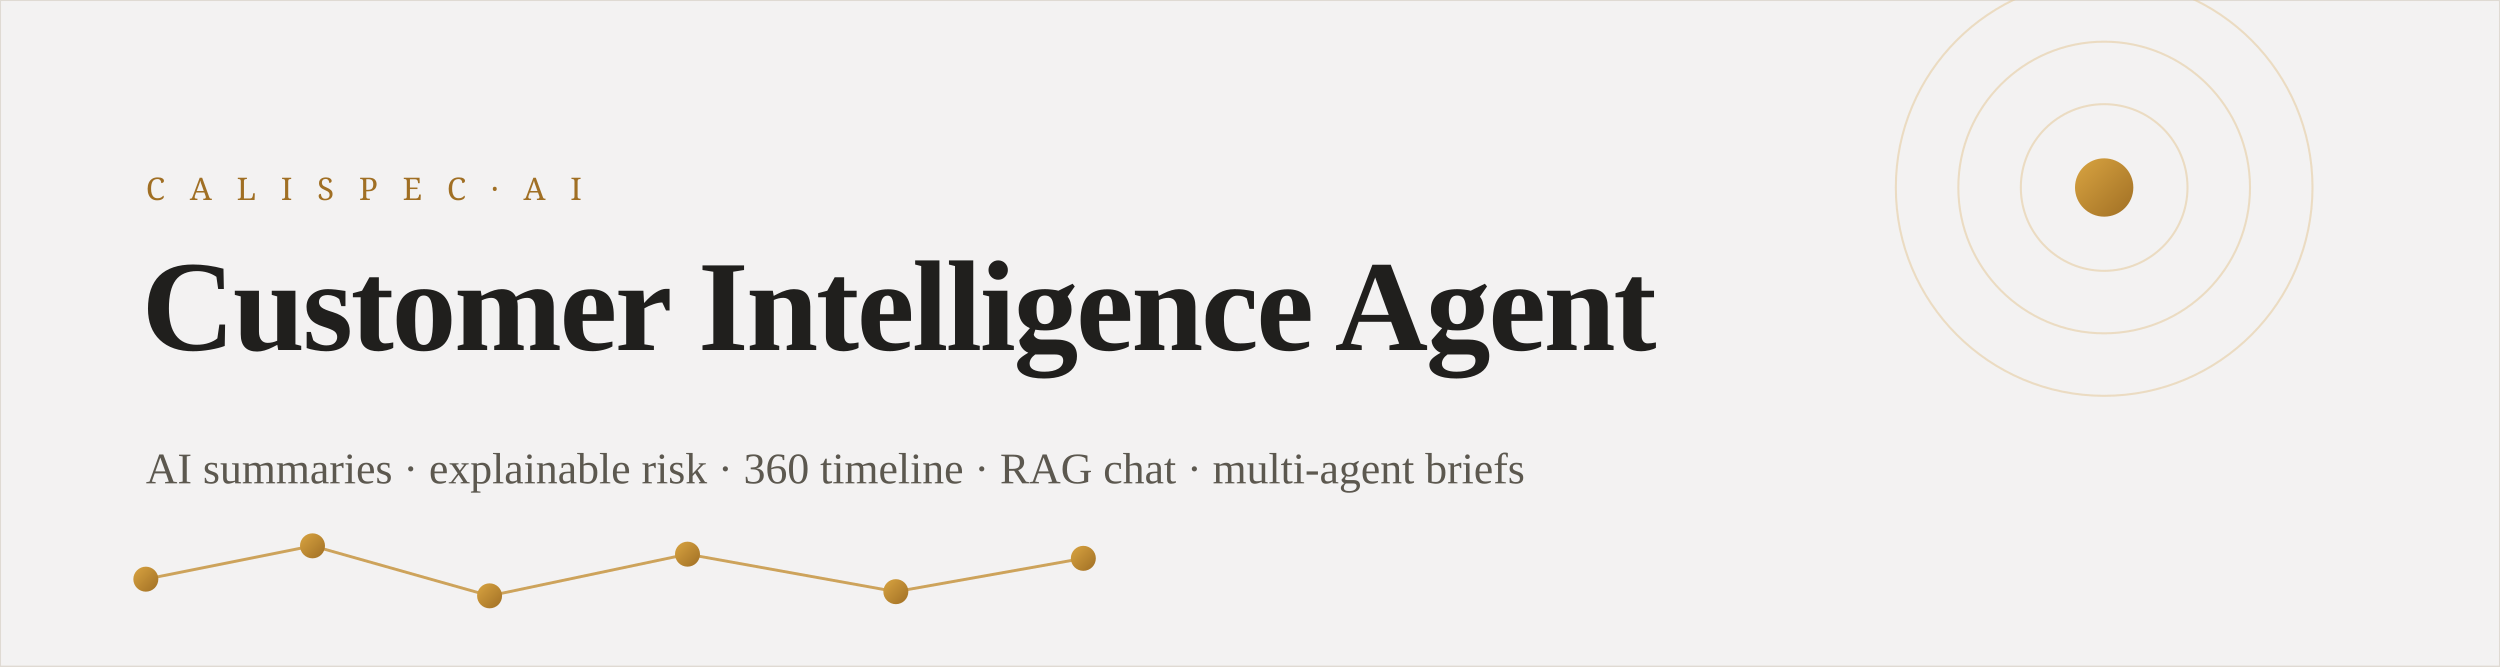
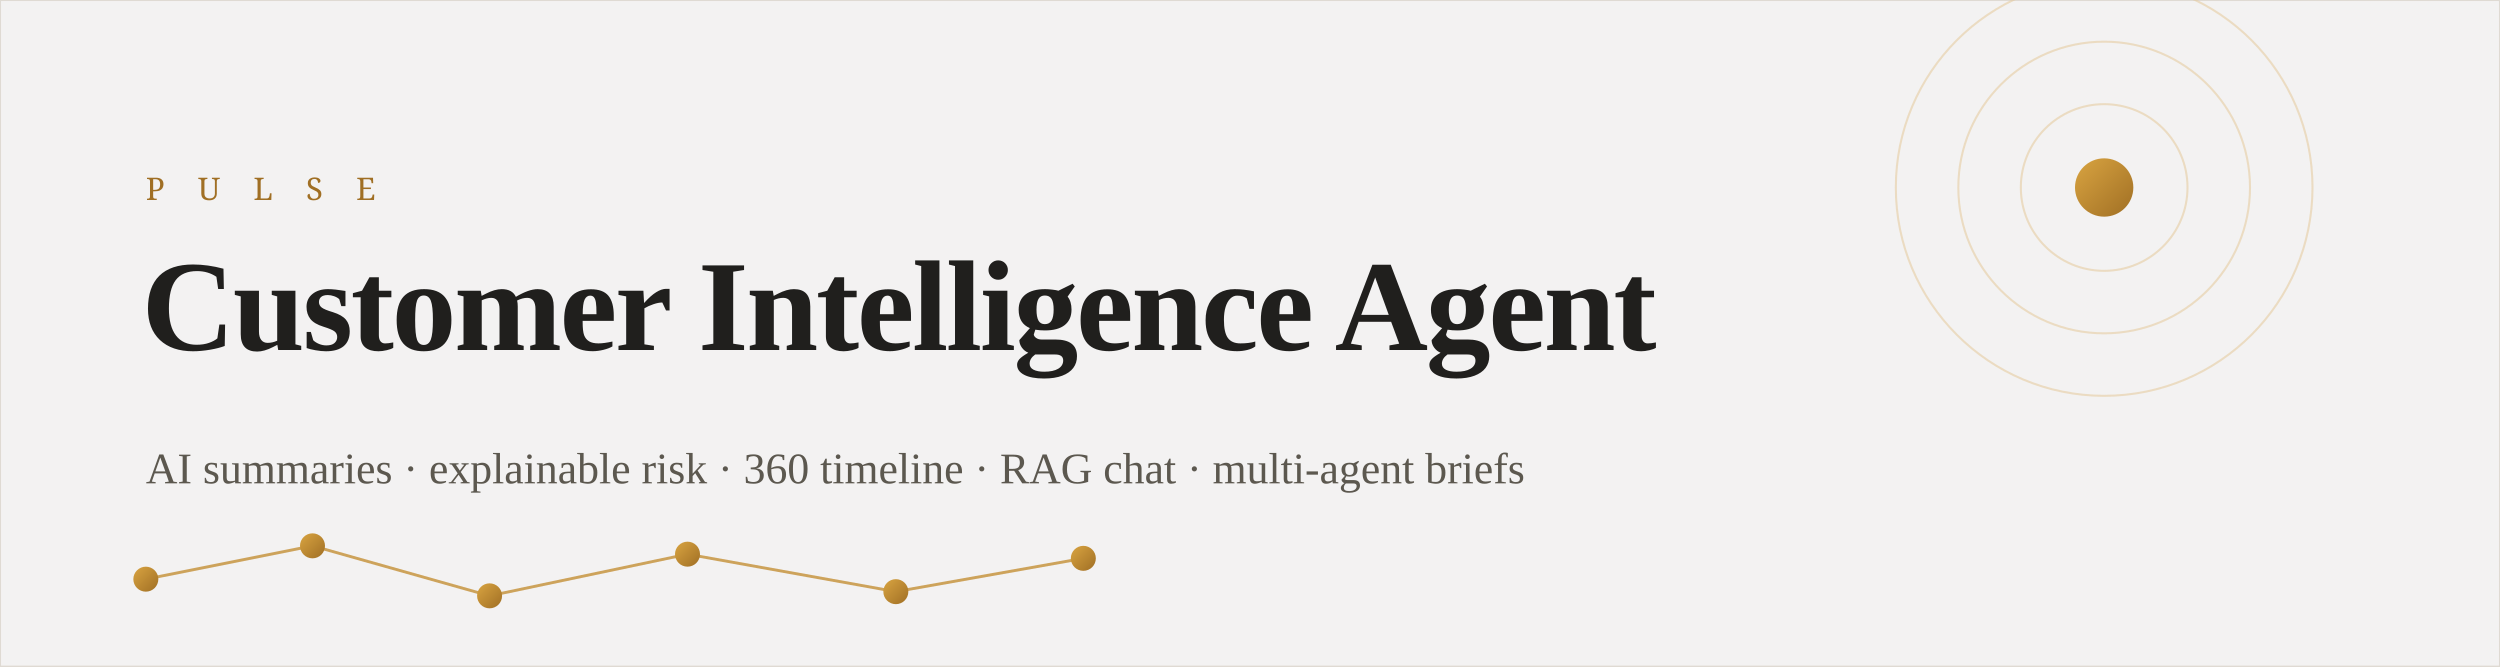
<svg xmlns="http://www.w3.org/2000/svg" viewBox="0 0 1200 320" width="1200" height="320" font-family="Georgia, 'Times New Roman', serif">
  <defs>
    <linearGradient id="gold" x1="0" y1="0" x2="1" y2="1">
      <stop offset="0" stop-color="#d9a441" />
      <stop offset="1" stop-color="#a06f24" />
    </linearGradient>
    <linearGradient id="fade" x1="0" y1="0" x2="1" y2="0">
      <stop offset="0" stop-color="#b68235" stop-opacity="0.0" />
      <stop offset="0.5" stop-color="#b68235" stop-opacity="0.9" />
      <stop offset="1" stop-color="#b68235" stop-opacity="0.0" />
    </linearGradient>
  </defs>
  <rect width="1200" height="320" fill="#f3f2f2" />
  <rect width="1200" height="320" fill="none" stroke="#dfdad3" stroke-width="1" />
  <g transform="translate(1010,90)" fill="none" stroke="#e4c99a" opacity="0.55">
    <circle r="40">
      <animate attributeName="r" values="40;46;40" dur="6s" repeatCount="indefinite" />
    </circle>
    <circle r="70">
      <animate attributeName="r" values="70;76;70" dur="6s" begin="0.4s" repeatCount="indefinite" />
    </circle>
    <circle r="100">
      <animate attributeName="r" values="100;106;100" dur="6s" begin="0.8s" repeatCount="indefinite" />
    </circle>
  </g>
-   <text x="70" y="96" fill="#a06f24" font-size="15" letter-spacing="4" font-family="Georgia, serif">C A L I S P E C  ·  A I</text>
+   <text x="70" y="96" fill="#a06f24" font-size="15" letter-spacing="6" font-family="Georgia, serif">P U L S E</text>
  <text x="68" y="168" fill="#201f1d" font-size="62" font-weight="600" letter-spacing="-1">Customer Intelligence Agent</text>
  <rect x="70" y="188" height="3" fill="url(#fade)" rx="1.5">
    <animate attributeName="width" from="0" to="520" dur="1.1s" fill="freeze" />
  </rect>
  <text x="70" y="232" fill="#5c584f" font-size="21">AI summaries · explainable risk · 360 timeline · RAG chat · multi-agent briefs</text>
  <g stroke="#c99a4a" stroke-width="1.4" opacity="0.9">
    <line x1="70" y1="278" x2="150" y2="262" />
    <line x1="150" y1="262" x2="235" y2="286" />
    <line x1="235" y1="286" x2="330" y2="266" />
    <line x1="330" y1="266" x2="430" y2="284" />
    <line x1="430" y1="284" x2="520" y2="268" />
  </g>
  <g fill="url(#gold)">
    <circle cx="70" cy="278" r="6">
      <animate attributeName="opacity" values="0.4;1;0.4" dur="2.4s" repeatCount="indefinite" />
    </circle>
    <circle cx="150" cy="262" r="6">
      <animate attributeName="opacity" values="0.4;1;0.4" dur="2.4s" begin="0.3s" repeatCount="indefinite" />
    </circle>
    <circle cx="235" cy="286" r="6">
      <animate attributeName="opacity" values="0.4;1;0.4" dur="2.4s" begin="0.6s" repeatCount="indefinite" />
    </circle>
    <circle cx="330" cy="266" r="6">
      <animate attributeName="opacity" values="0.4;1;0.4" dur="2.4s" begin="0.9s" repeatCount="indefinite" />
    </circle>
    <circle cx="430" cy="284" r="6">
      <animate attributeName="opacity" values="0.4;1;0.4" dur="2.4s" begin="1.2s" repeatCount="indefinite" />
    </circle>
    <circle cx="520" cy="268" r="6">
      <animate attributeName="opacity" values="0.4;1;0.4" dur="2.4s" begin="1.5s" repeatCount="indefinite" />
    </circle>
  </g>
  <circle cx="1010" cy="90" r="14" fill="url(#gold)">
    <animate attributeName="r" values="14;18;14" dur="3s" repeatCount="indefinite" />
  </circle>
</svg>
